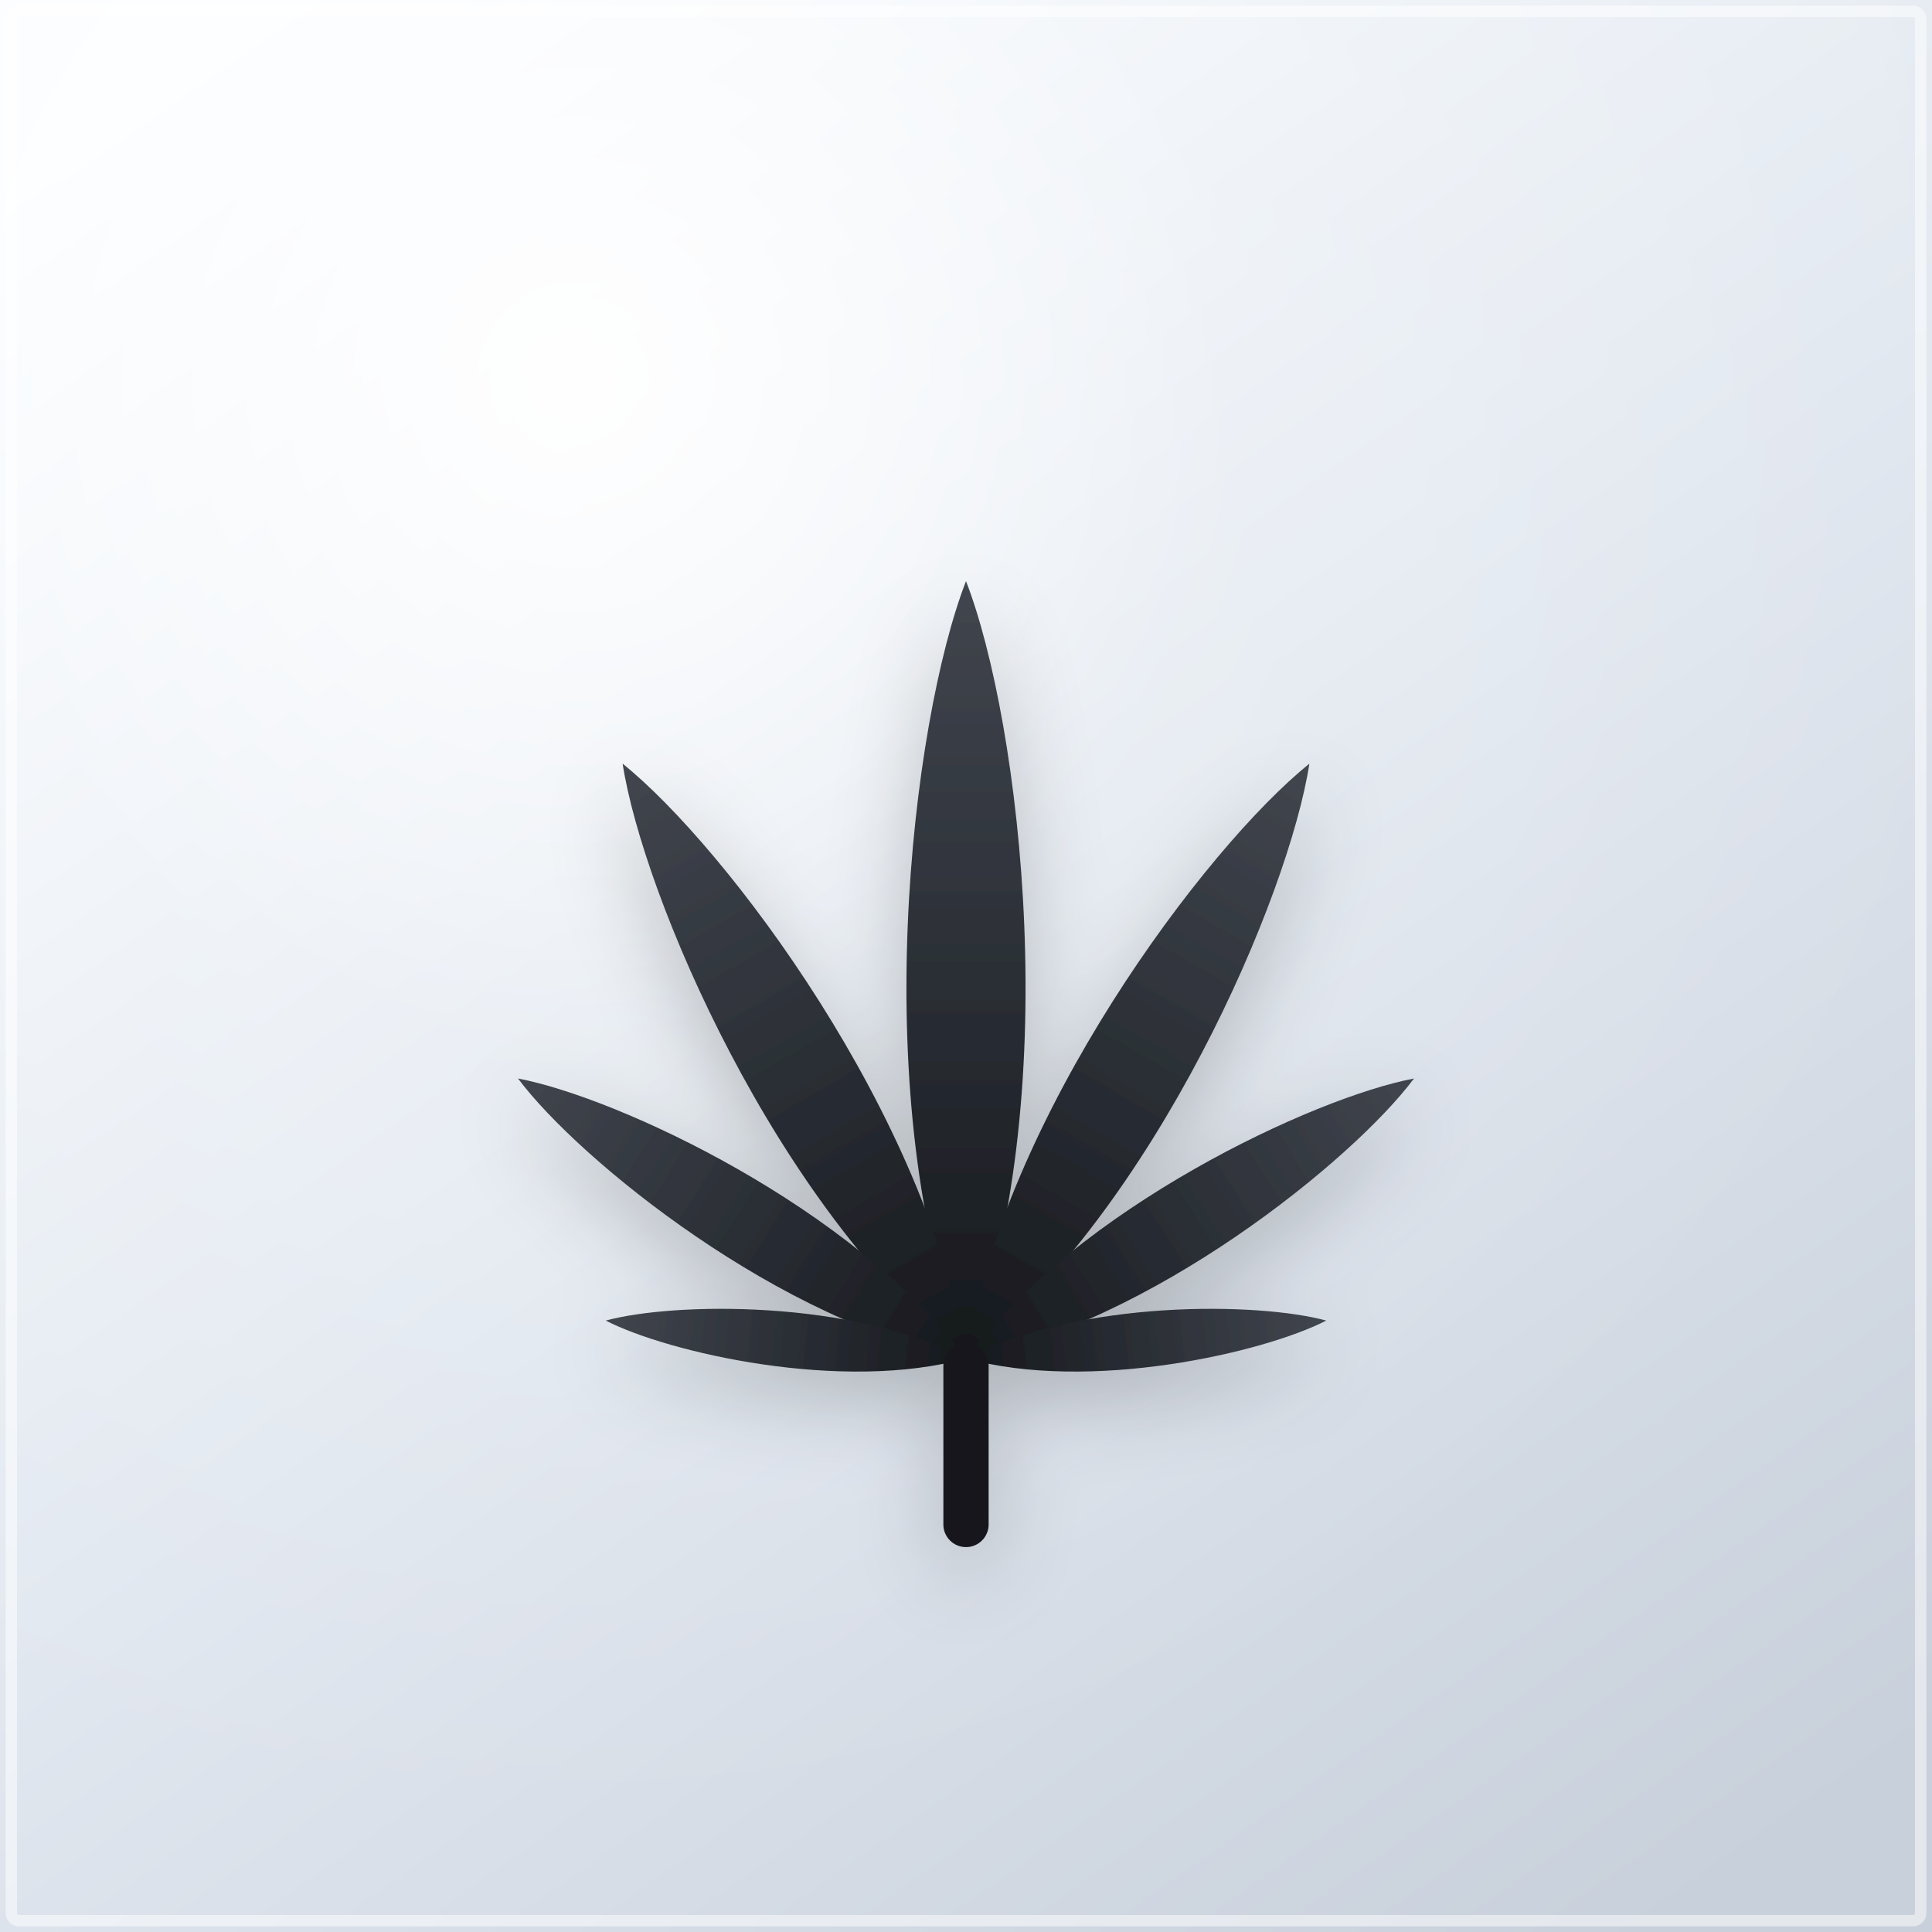
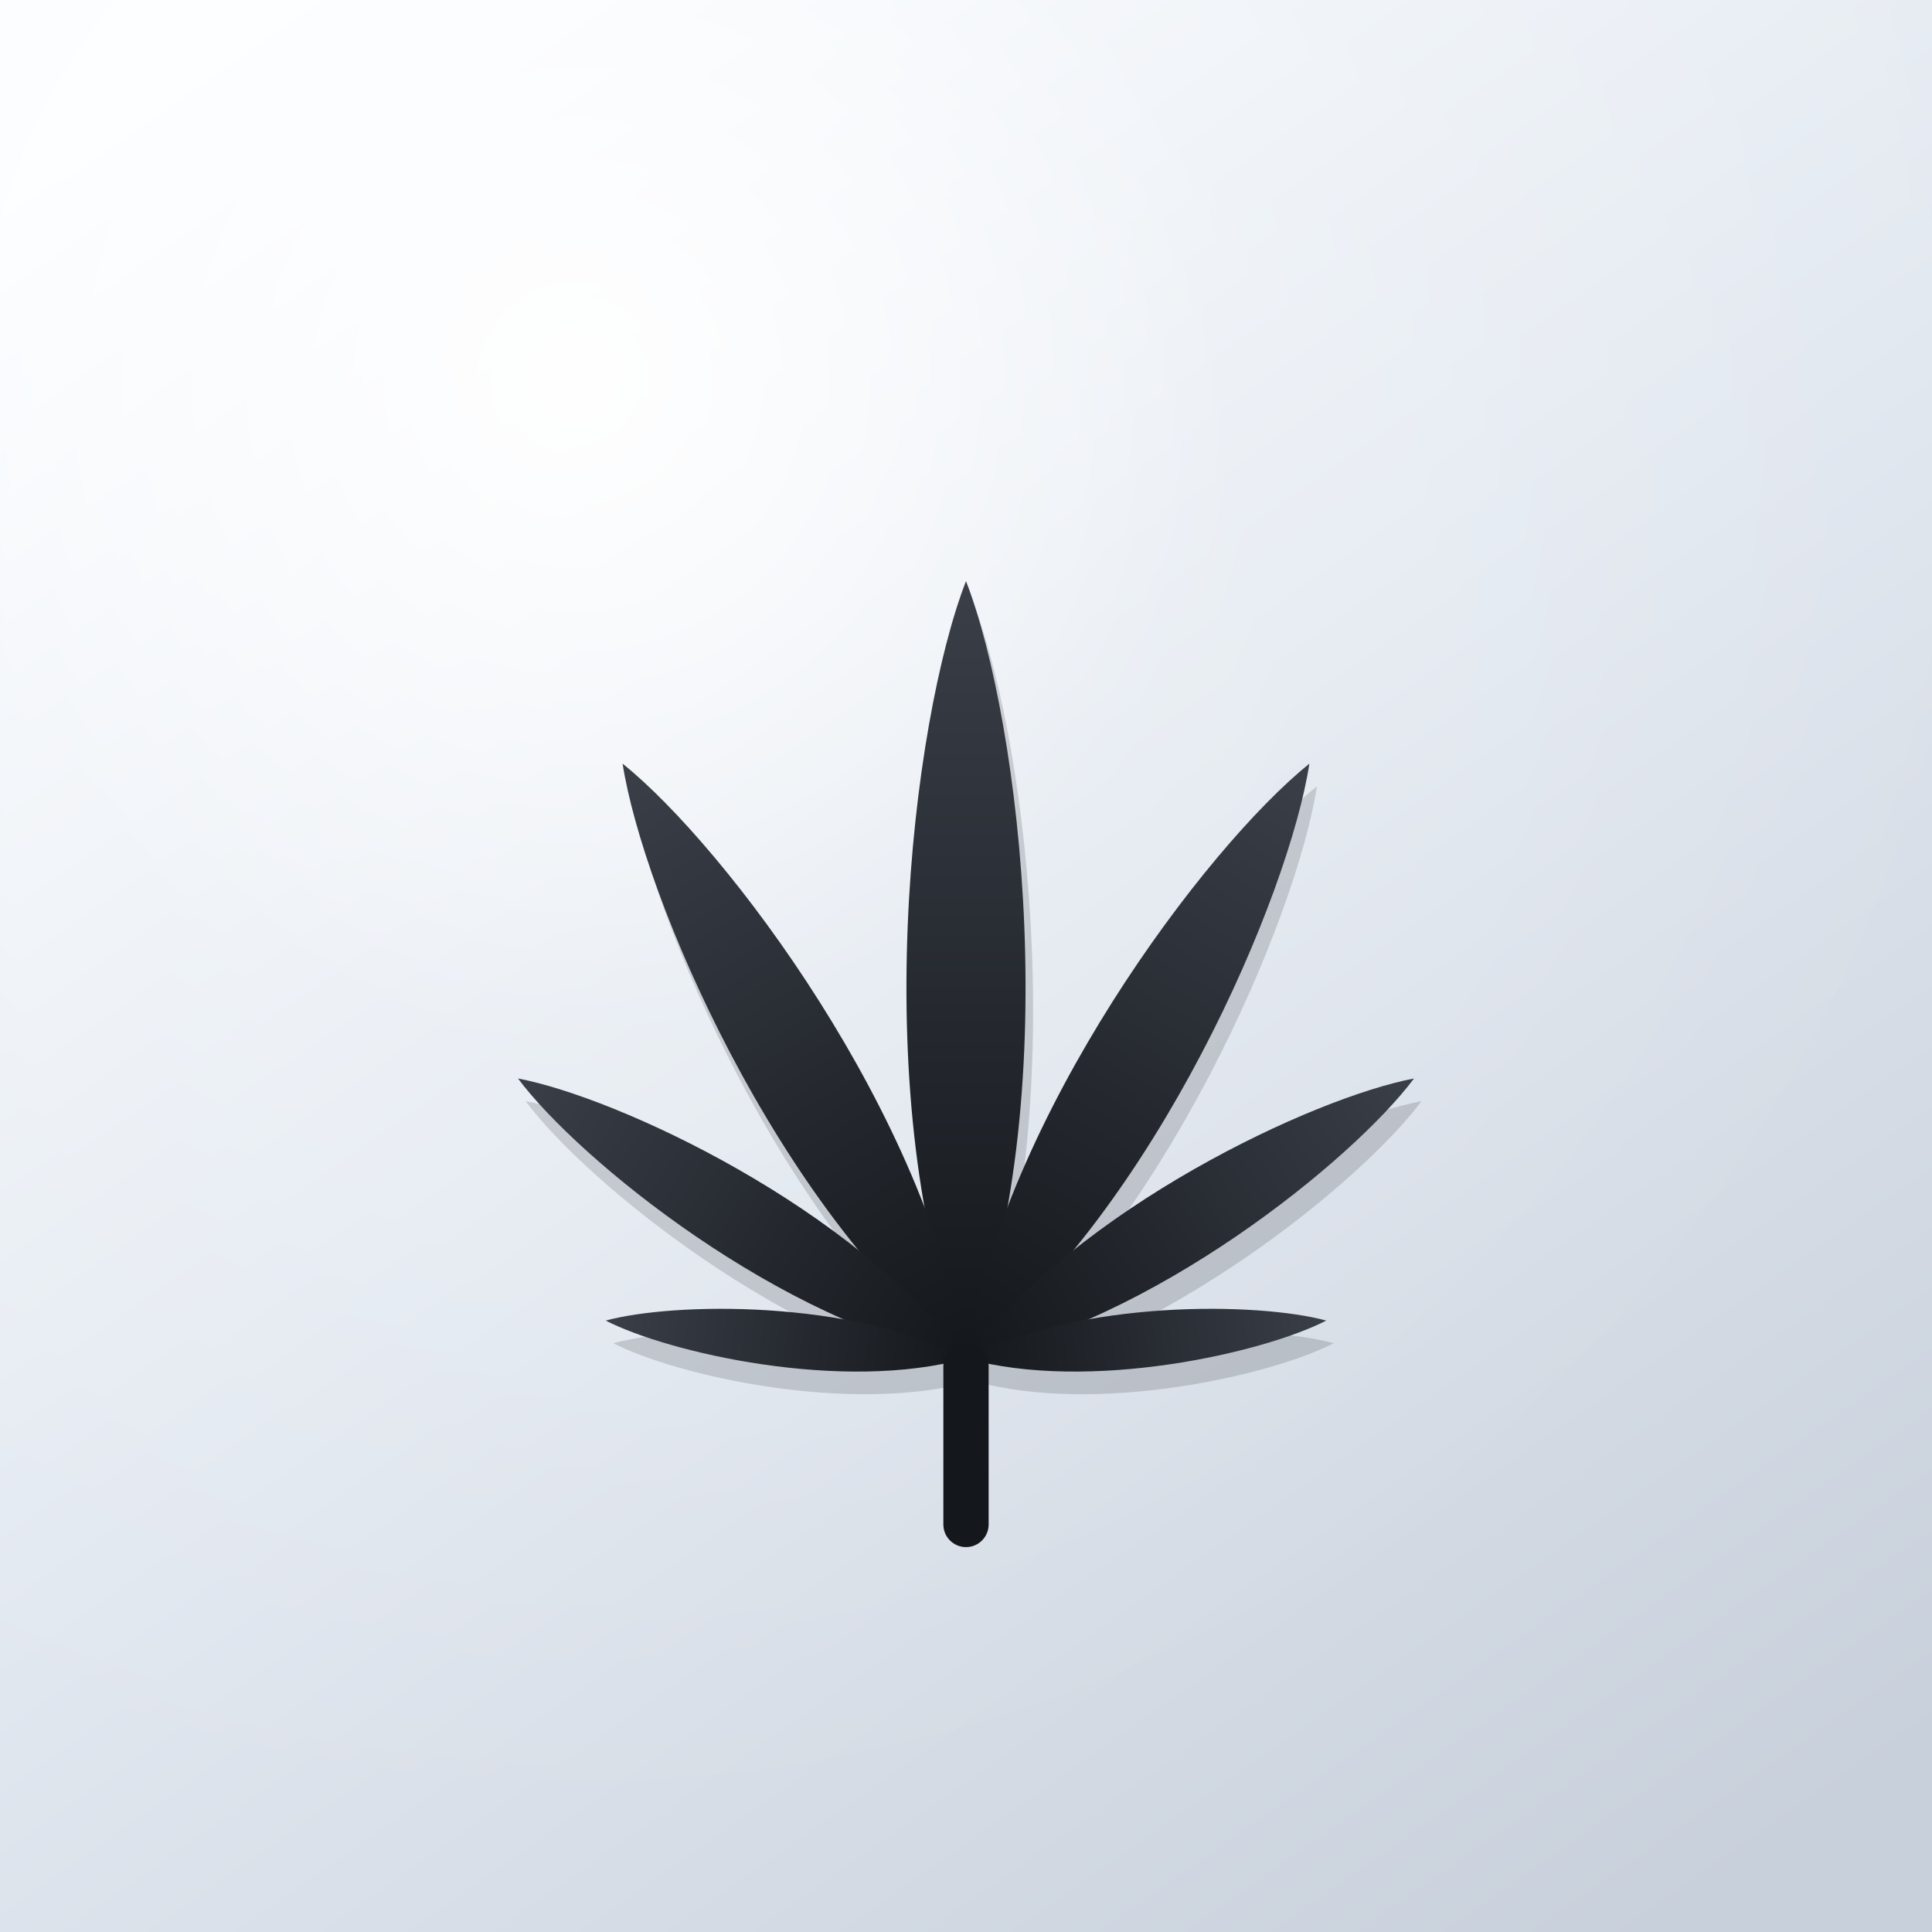
<svg xmlns="http://www.w3.org/2000/svg" viewBox="0 0 512 512" width="512" height="512">
  <defs>
    <linearGradient id="verre" x1="0.15" y1="0" x2="0.85" y2="1">
      <stop offset="0" stop-color="#fbfdff" />
      <stop offset="0.5" stop-color="#e2e8f0" />
      <stop offset="1" stop-color="#c8d0db" />
    </linearGradient>
    <radialGradient id="reflet" cx="0.3" cy="0.2" r="0.75">
      <stop offset="0" stop-color="#ffffff" stop-opacity="0.95" />
      <stop offset="0.45" stop-color="#ffffff" stop-opacity="0.18" />
      <stop offset="1" stop-color="#ffffff" stop-opacity="0" />
    </radialGradient>
    <linearGradient id="feuille" x1="0" y1="0" x2="0" y2="1">
-       <stop offset="0" stop-color="#41464f" />
-       <stop offset="1" stop-color="#15181c" />
+       <stop offset="0" stop-color="#3a3f48" />
+       <stop offset="1" stop-color="#14171b" />
    </linearGradient>
-     <filter id="ombre" x="-40%" y="-40%" width="180%" height="180%">
-       <feDropShadow dx="0" dy="7" stdDeviation="11" flood-color="#0c0f14" flood-opacity="0.22" />
-     </filter>
  </defs>
  <rect width="512" height="512" fill="url(#verre)" />
  <rect width="512" height="512" fill="url(#reflet)" />
-   <rect x="3" y="3" width="506" height="506" rx="2" fill="none" stroke="#ffffff" stroke-opacity="0.5" stroke-width="3" />
-   <g filter="url(#ombre)">
-     <g transform="translate(256,360)" fill="url(#feuille)">
-       <g transform="rotate(0)   scale(206)">
-         <path d="M0,0 C-0.13,-0.33 -0.07,-0.82 0,-1 C0.07,-0.82 0.13,-0.33 0,0 Z" />
-       </g>
-       <g transform="rotate(30)  scale(182)">
-         <path d="M0,0 C-0.13,-0.33 -0.07,-0.82 0,-1 C0.07,-0.82 0.13,-0.33 0,0 Z" />
-       </g>
-       <g transform="rotate(-30) scale(182)">
-         <path d="M0,0 C-0.13,-0.33 -0.07,-0.82 0,-1 C0.07,-0.82 0.13,-0.33 0,0 Z" />
-       </g>
-       <g transform="rotate(58)  scale(140)">
-         <path d="M0,0 C-0.13,-0.33 -0.07,-0.82 0,-1 C0.07,-0.82 0.13,-0.33 0,0 Z" />
-       </g>
-       <g transform="rotate(-58) scale(140)">
-         <path d="M0,0 C-0.13,-0.33 -0.07,-0.82 0,-1 C0.07,-0.82 0.13,-0.33 0,0 Z" />
-       </g>
-       <g transform="rotate(84)  scale(96)">
-         <path d="M0,0 C-0.13,-0.33 -0.07,-0.82 0,-1 C0.07,-0.82 0.13,-0.33 0,0 Z" />
-       </g>
-       <g transform="rotate(-84) scale(96)">
-         <path d="M0,0 C-0.13,-0.33 -0.07,-0.82 0,-1 C0.07,-0.82 0.13,-0.33 0,0 Z" />
-       </g>
+   <g transform="translate(258,366)" fill="#0c0f14" opacity="0.16">
+     <g transform="rotate(0)   scale(206)">
+       <path d="M0,0 C-0.13,-0.33 -0.07,-0.82 0,-1 C0.07,-0.82 0.13,-0.33 0,0 Z" />
    </g>
-     <rect x="250" y="356" width="12" height="54" rx="6" fill="#15181c" />
+     <g transform="rotate(30)  scale(182)">
+       <path d="M0,0 C-0.13,-0.33 -0.07,-0.82 0,-1 C0.07,-0.82 0.13,-0.33 0,0 Z" />
+     </g>
+     <g transform="rotate(-30) scale(182)">
+       <path d="M0,0 C-0.13,-0.33 -0.07,-0.82 0,-1 C0.07,-0.82 0.13,-0.33 0,0 Z" />
+     </g>
+     <g transform="rotate(58)  scale(140)">
+       <path d="M0,0 C-0.13,-0.33 -0.07,-0.82 0,-1 C0.07,-0.82 0.13,-0.33 0,0 Z" />
+     </g>
+     <g transform="rotate(-58) scale(140)">
+       <path d="M0,0 C-0.13,-0.33 -0.07,-0.82 0,-1 C0.07,-0.82 0.13,-0.33 0,0 Z" />
+     </g>
+     <g transform="rotate(84)  scale(96)">
+       <path d="M0,0 C-0.13,-0.33 -0.07,-0.82 0,-1 C0.07,-0.82 0.13,-0.33 0,0 Z" />
+     </g>
+     <g transform="rotate(-84) scale(96)">
+       <path d="M0,0 C-0.13,-0.33 -0.07,-0.82 0,-1 C0.07,-0.82 0.13,-0.33 0,0 Z" />
+     </g>
  </g>
+   <g transform="translate(256,360)" fill="url(#feuille)">
+     <g transform="rotate(0)   scale(206)">
+       <path d="M0,0 C-0.13,-0.33 -0.07,-0.82 0,-1 C0.07,-0.82 0.13,-0.33 0,0 Z" />
+     </g>
+     <g transform="rotate(30)  scale(182)">
+       <path d="M0,0 C-0.13,-0.33 -0.07,-0.82 0,-1 C0.07,-0.82 0.13,-0.33 0,0 Z" />
+     </g>
+     <g transform="rotate(-30) scale(182)">
+       <path d="M0,0 C-0.13,-0.33 -0.07,-0.82 0,-1 C0.07,-0.82 0.13,-0.33 0,0 Z" />
+     </g>
+     <g transform="rotate(58)  scale(140)">
+       <path d="M0,0 C-0.13,-0.33 -0.07,-0.82 0,-1 C0.07,-0.82 0.13,-0.33 0,0 Z" />
+     </g>
+     <g transform="rotate(-58) scale(140)">
+       <path d="M0,0 C-0.13,-0.33 -0.07,-0.82 0,-1 C0.07,-0.82 0.13,-0.33 0,0 Z" />
+     </g>
+     <g transform="rotate(84)  scale(96)">
+       <path d="M0,0 C-0.13,-0.33 -0.07,-0.82 0,-1 C0.07,-0.82 0.13,-0.33 0,0 Z" />
+     </g>
+     <g transform="rotate(-84) scale(96)">
+       <path d="M0,0 C-0.13,-0.33 -0.07,-0.82 0,-1 C0.07,-0.82 0.13,-0.33 0,0 Z" />
+     </g>
+   </g>
+   <rect x="250" y="356" width="12" height="54" rx="6" fill="#14171b" />
</svg>
